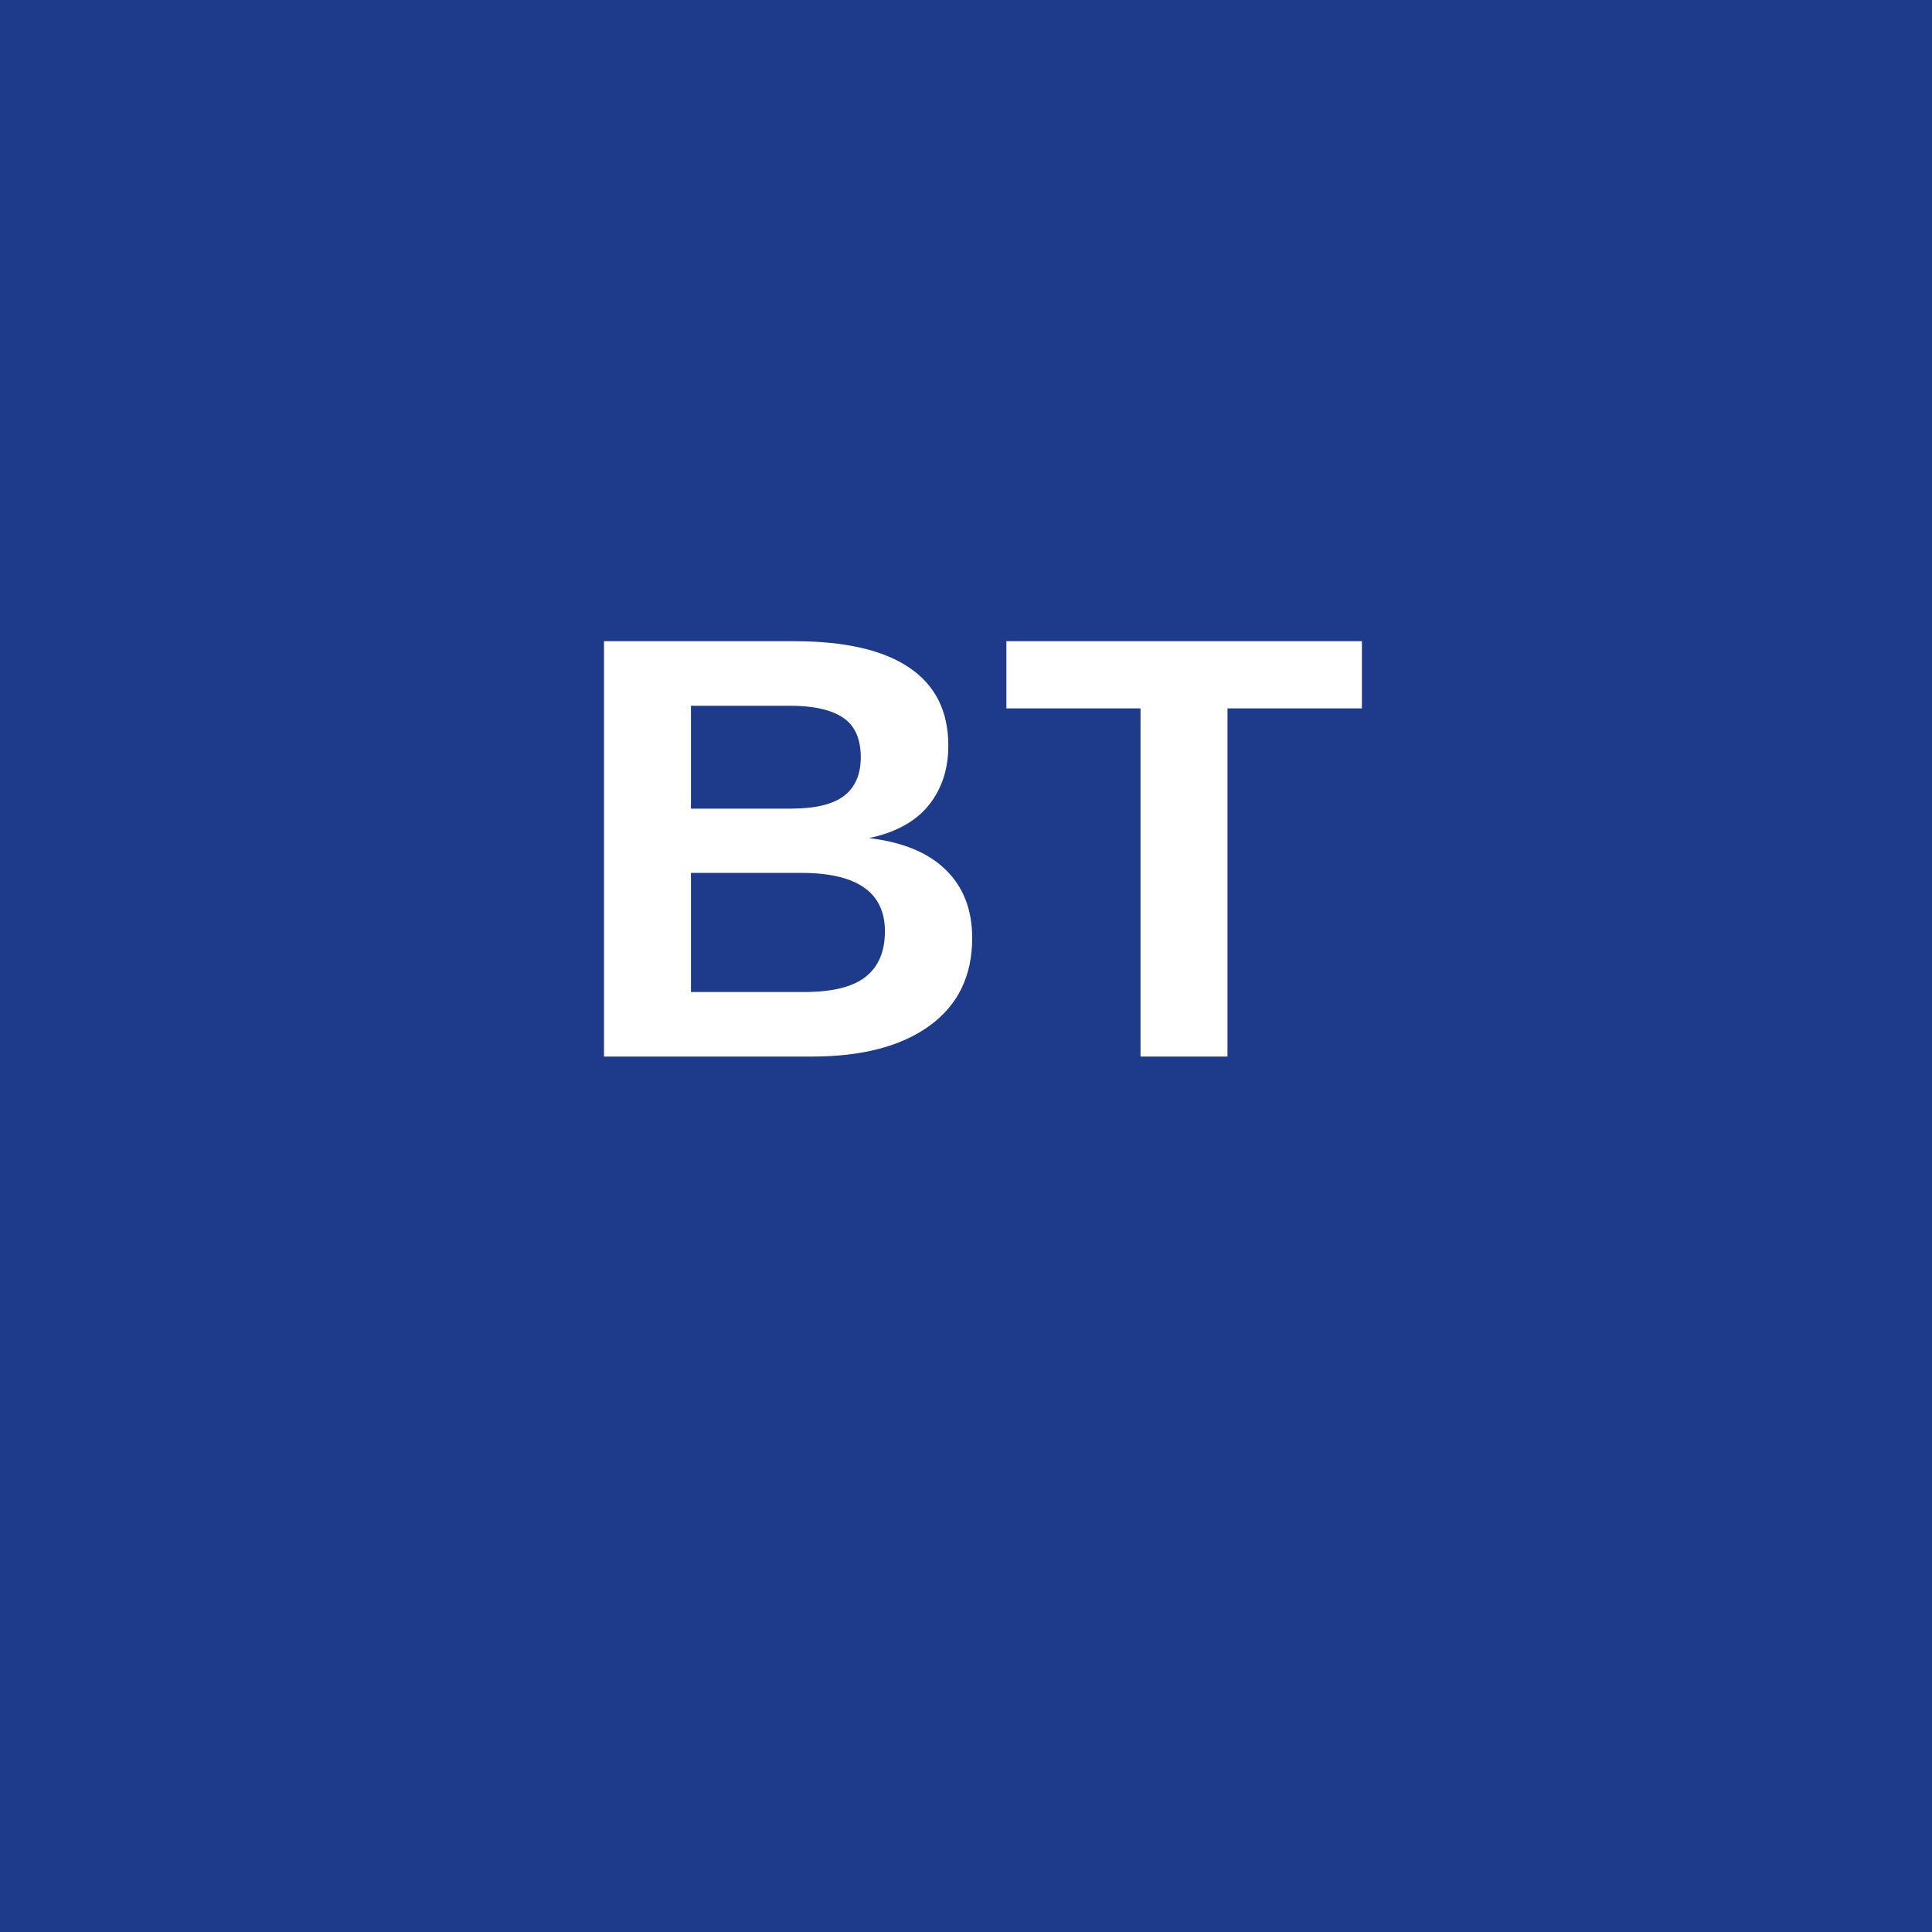
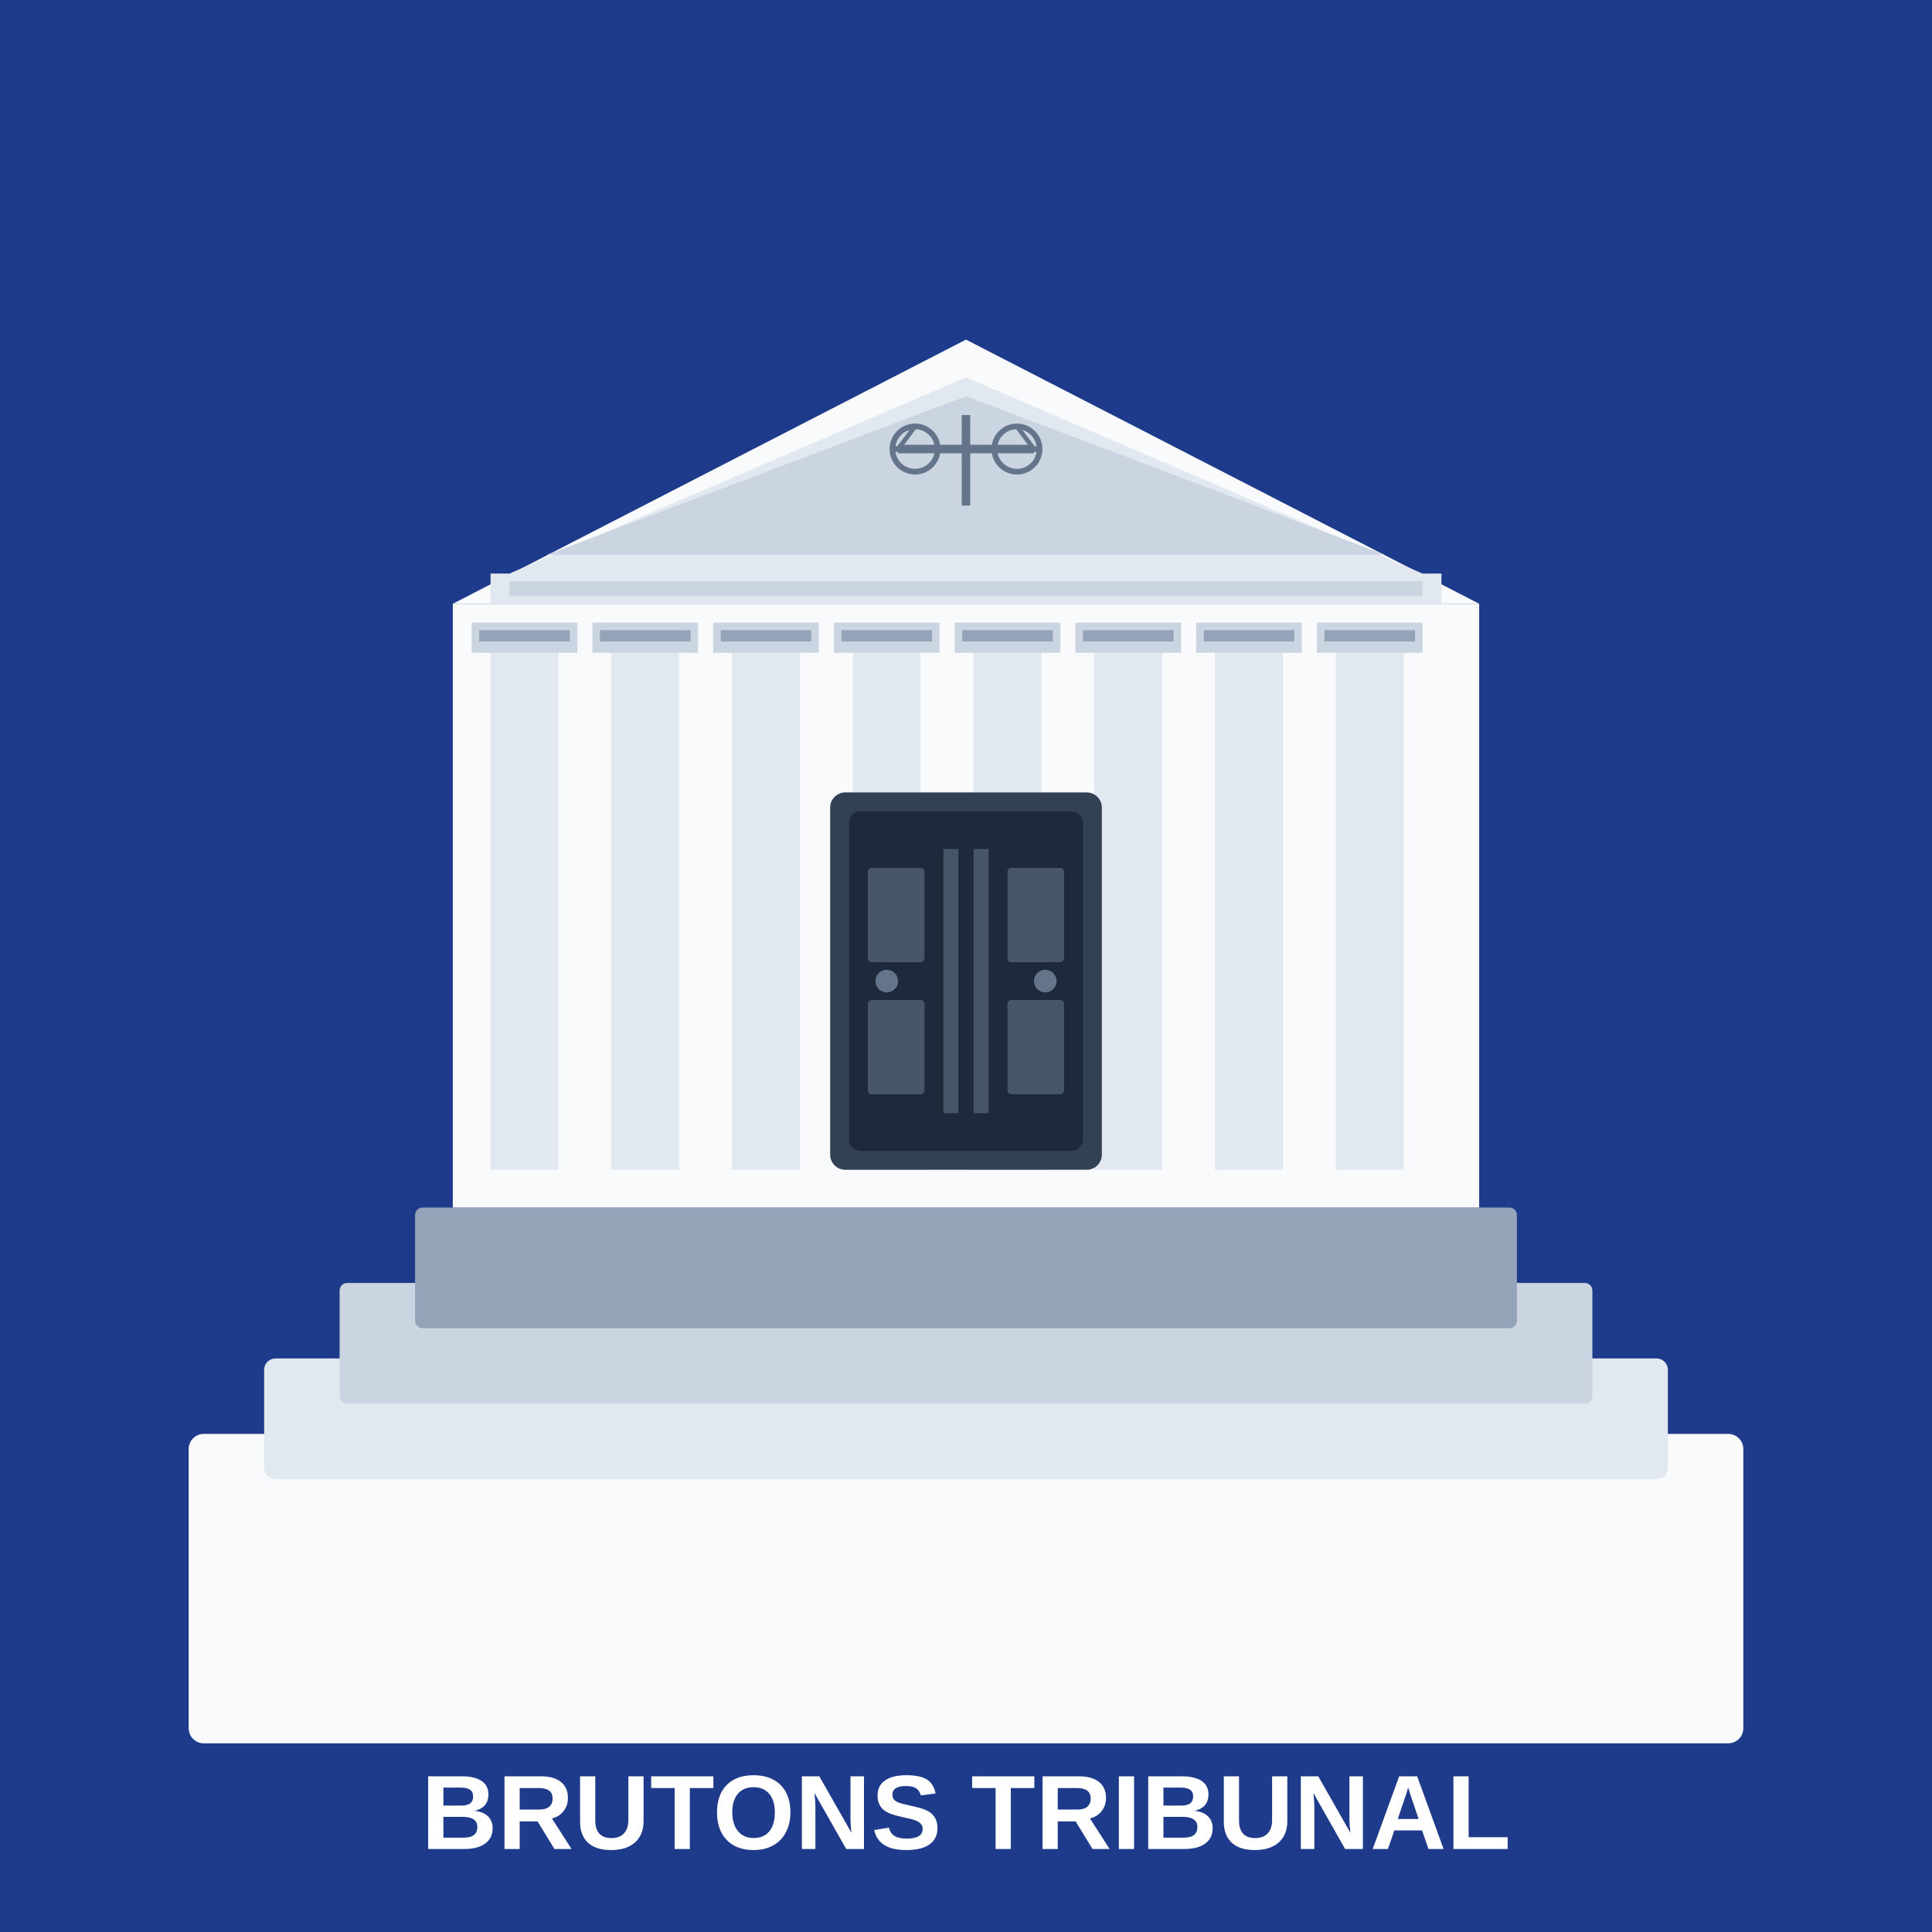
- <svg xmlns="http://www.w3.org/2000/svg" width="512" height="512">
+ <svg xmlns="http://www.w3.org/2000/svg" width="512" height="512" viewBox="0 0 512 512">
  <rect width="512" height="512" fill="#1e3a8a" />
-   <text x="256" y="280" font-family="Arial, sans-serif" font-size="160" font-weight="bold" text-anchor="middle" fill="white">BT</text>
+   <rect x="50" y="380" width="412" height="82" fill="#f8fafc" rx="4" />
+   <rect x="70" y="360" width="372" height="32" fill="#e2e8f0" rx="3" />
+   <rect x="90" y="340" width="332" height="32" fill="#cbd5e1" rx="2" />
+   <rect x="110" y="320" width="292" height="32" fill="#94a3b8" rx="2" />
+   <rect x="120" y="160" width="272" height="160" fill="#f8fafc" />
+   <rect x="130" y="170" width="18" height="140" fill="#e2e8f0" />
+   <rect x="162" y="170" width="18" height="140" fill="#e2e8f0" />
+   <rect x="194" y="170" width="18" height="140" fill="#e2e8f0" />
+   <rect x="226" y="170" width="18" height="140" fill="#e2e8f0" />
+   <rect x="258" y="170" width="18" height="140" fill="#e2e8f0" />
+   <rect x="290" y="170" width="18" height="140" fill="#e2e8f0" />
+   <rect x="322" y="170" width="18" height="140" fill="#e2e8f0" />
+   <rect x="354" y="170" width="18" height="140" fill="#e2e8f0" />
+   <rect x="125" y="165" width="28" height="8" fill="#cbd5e1" />
+   <rect x="157" y="165" width="28" height="8" fill="#cbd5e1" />
+   <rect x="189" y="165" width="28" height="8" fill="#cbd5e1" />
+   <rect x="221" y="165" width="28" height="8" fill="#cbd5e1" />
+   <rect x="253" y="165" width="28" height="8" fill="#cbd5e1" />
+   <rect x="285" y="165" width="28" height="8" fill="#cbd5e1" />
+   <rect x="317" y="165" width="28" height="8" fill="#cbd5e1" />
+   <rect x="349" y="165" width="28" height="8" fill="#cbd5e1" />
+   <rect x="127" y="167" width="24" height="3" fill="#94a3b8" />
+   <rect x="159" y="167" width="24" height="3" fill="#94a3b8" />
+   <rect x="191" y="167" width="24" height="3" fill="#94a3b8" />
+   <rect x="223" y="167" width="24" height="3" fill="#94a3b8" />
+   <rect x="255" y="167" width="24" height="3" fill="#94a3b8" />
+   <rect x="287" y="167" width="24" height="3" fill="#94a3b8" />
+   <rect x="319" y="167" width="24" height="3" fill="#94a3b8" />
+   <rect x="351" y="167" width="24" height="3" fill="#94a3b8" />
+   <polygon points="256,90 120,160 392,160" fill="#f8fafc" />
+   <polygon points="256,100 135,152 377,152" fill="#e2e8f0" />
+   <polygon points="256,105 145,147 367,147" fill="#cbd5e1" />
+   <rect x="220" y="210" width="72" height="100" fill="#334155" rx="4" />
+   <rect x="225" y="215" width="62" height="90" fill="#1e293b" rx="3" />
+   <rect x="250" y="225" width="4" height="70" fill="#475569" />
+   <rect x="258" y="225" width="4" height="70" fill="#475569" />
+   <circle cx="235" cy="260" r="3" fill="#64748b" />
+   <circle cx="277" cy="260" r="3" fill="#64748b" />
+   <rect x="230" y="230" width="15" height="25" fill="#475569" rx="1" />
+   <rect x="267" y="230" width="15" height="25" fill="#475569" rx="1" />
+   <rect x="230" y="265" width="15" height="25" fill="#475569" rx="1" />
+   <rect x="267" y="265" width="15" height="25" fill="#475569" rx="1" />
+   <g transform="translate(256,125) scale(1.5)">
+     <line x1="0" y1="-10" x2="0" y2="6" stroke="#64748b" stroke-width="1.5" />
+     <line x1="-12" y1="-4" x2="12" y2="-4" stroke="#64748b" stroke-width="1.5" />
+     <circle cx="-9" cy="-4" r="4" fill="none" stroke="#64748b" stroke-width="1" />
+     <line x1="-13" y1="-4" x2="-5" y2="-4" stroke="#64748b" stroke-width="1" />
+     <circle cx="9" cy="-4" r="4" fill="none" stroke="#64748b" stroke-width="1" />
+     <line x1="5" y1="-4" x2="13" y2="-4" stroke="#64748b" stroke-width="1" />
+     <line x1="-12" y1="-4" x2="-9" y2="-8" stroke="#64748b" stroke-width="0.8" />
+     <line x1="12" y1="-4" x2="9" y2="-8" stroke="#64748b" stroke-width="0.8" />
+   </g>
+   <rect x="130" y="152" width="252" height="8" fill="#e2e8f0" />
+   <rect x="135" y="154" width="242" height="4" fill="#cbd5e1" />
+   <text x="256" y="490" font-family="Arial, sans-serif" font-size="28" font-weight="bold" text-anchor="middle" fill="white">BRUTONS TRIBUNAL</text>
</svg>
